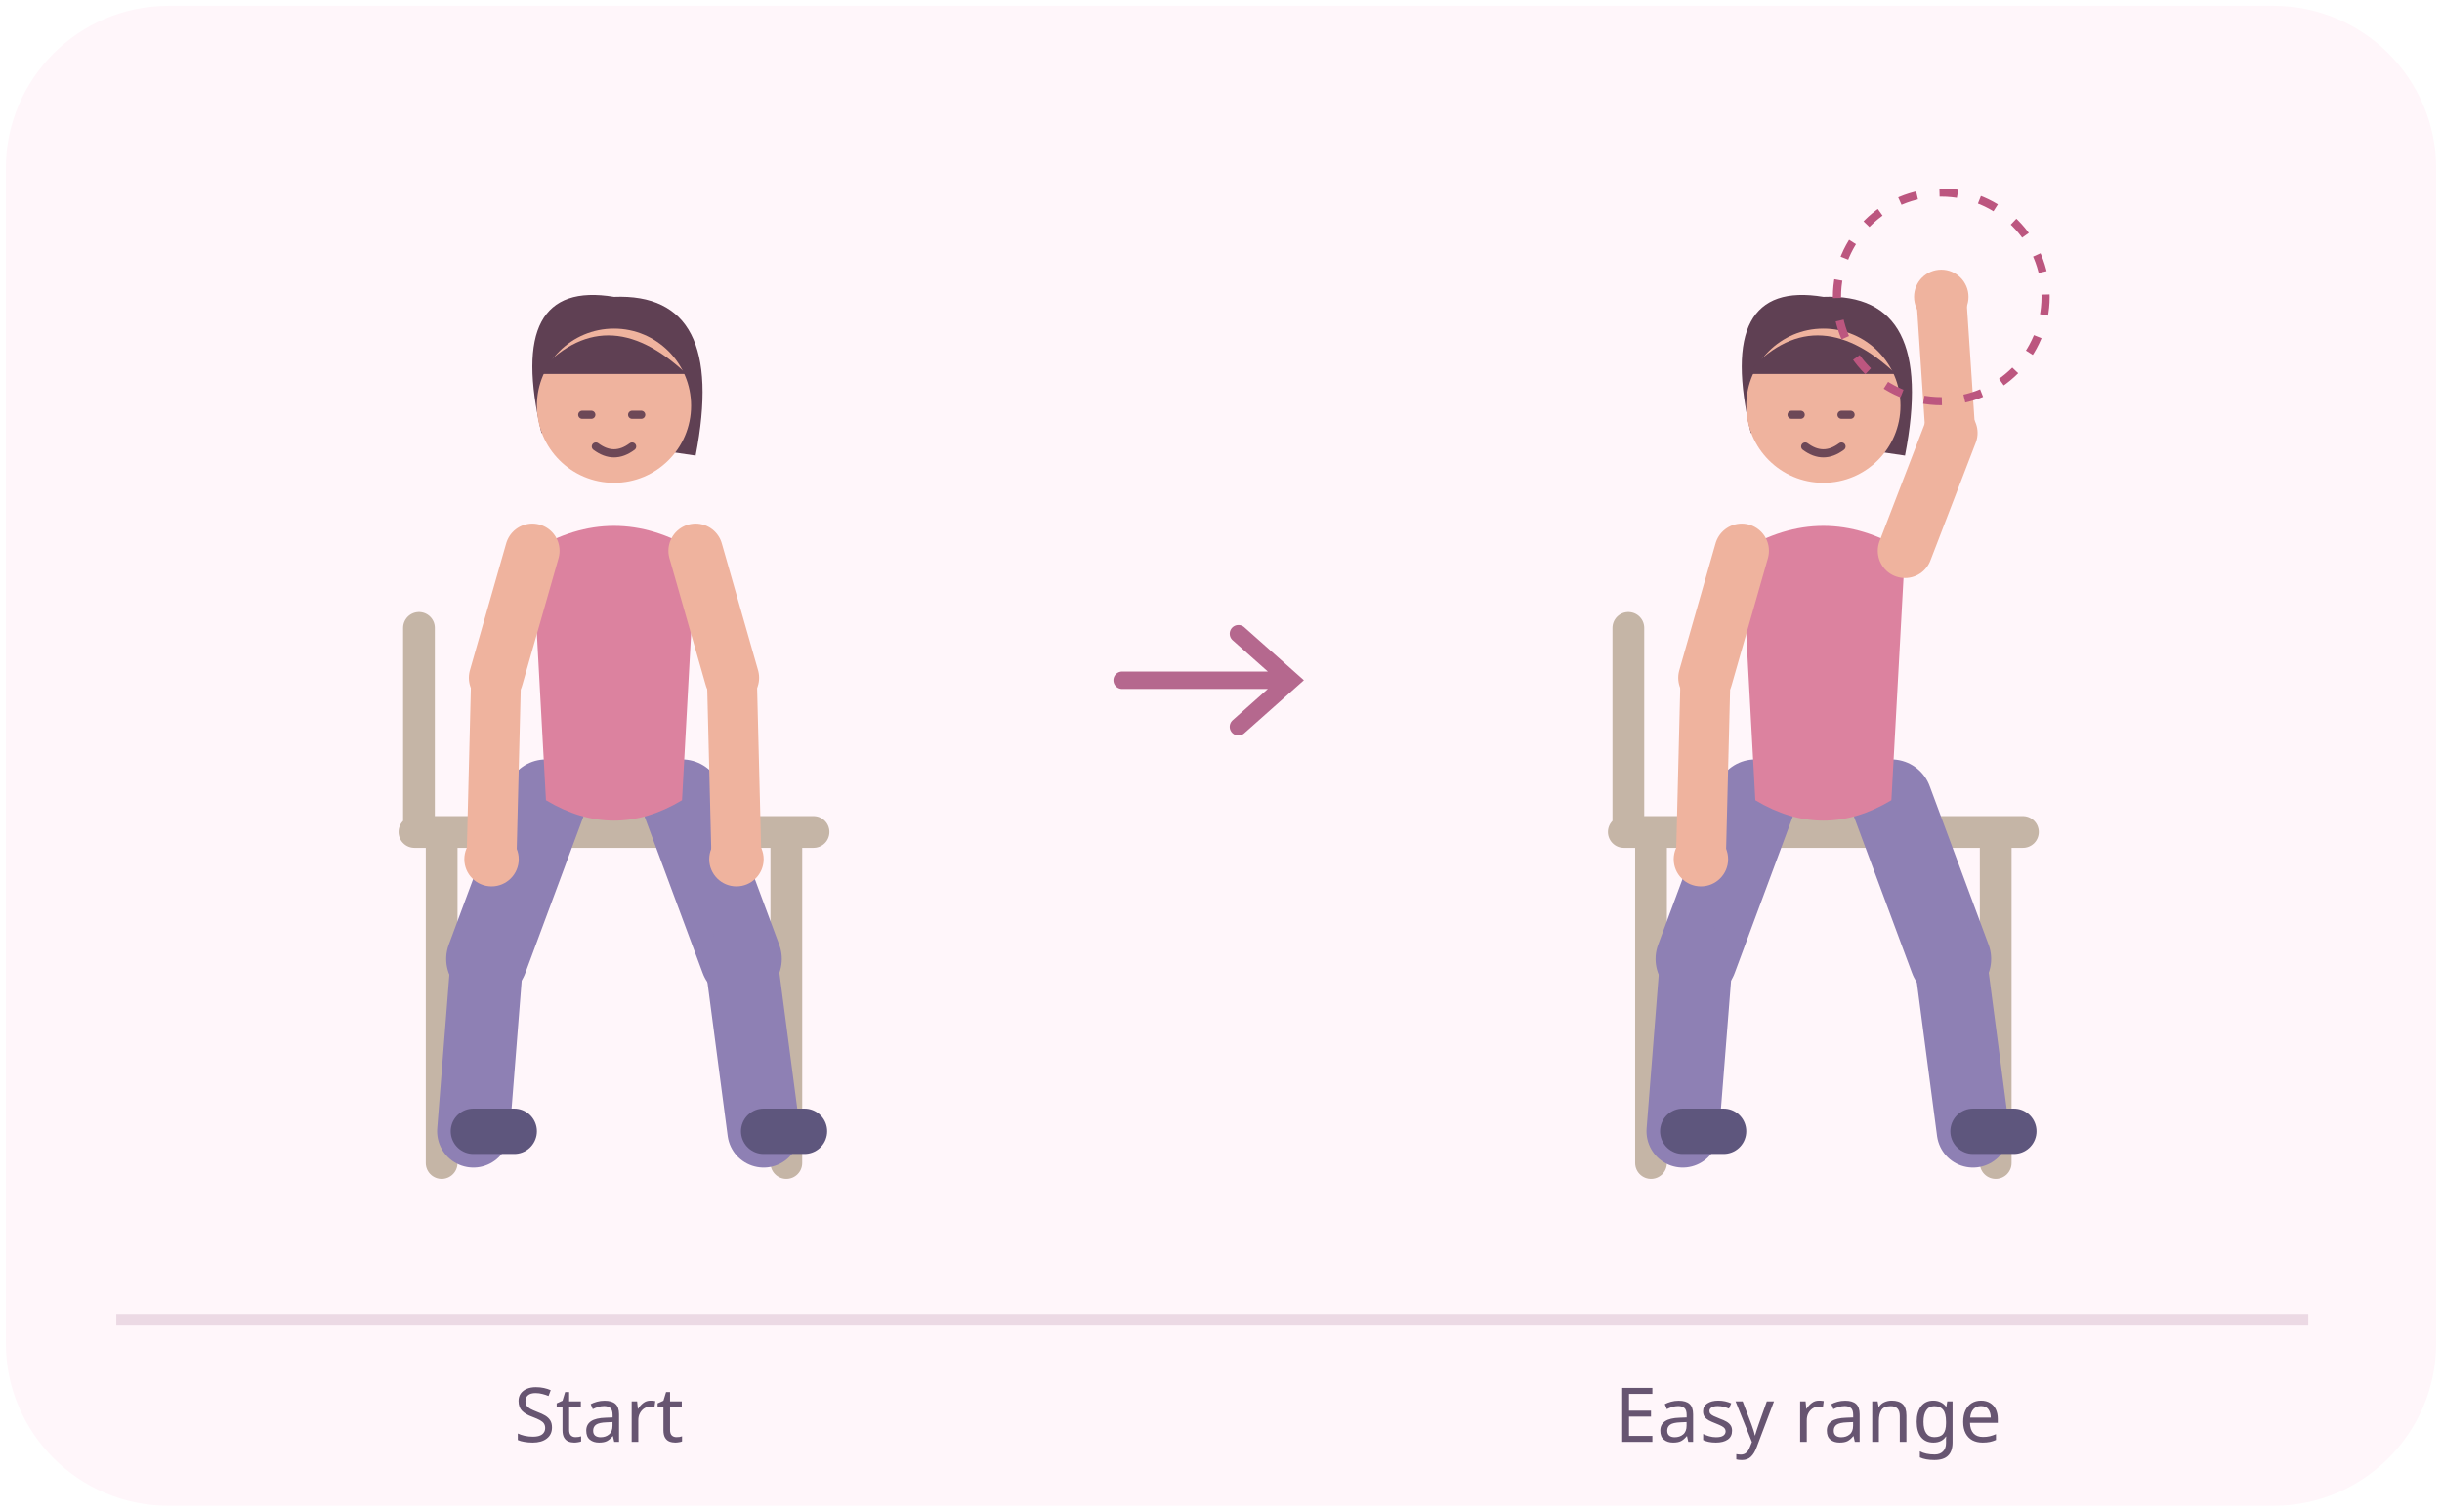
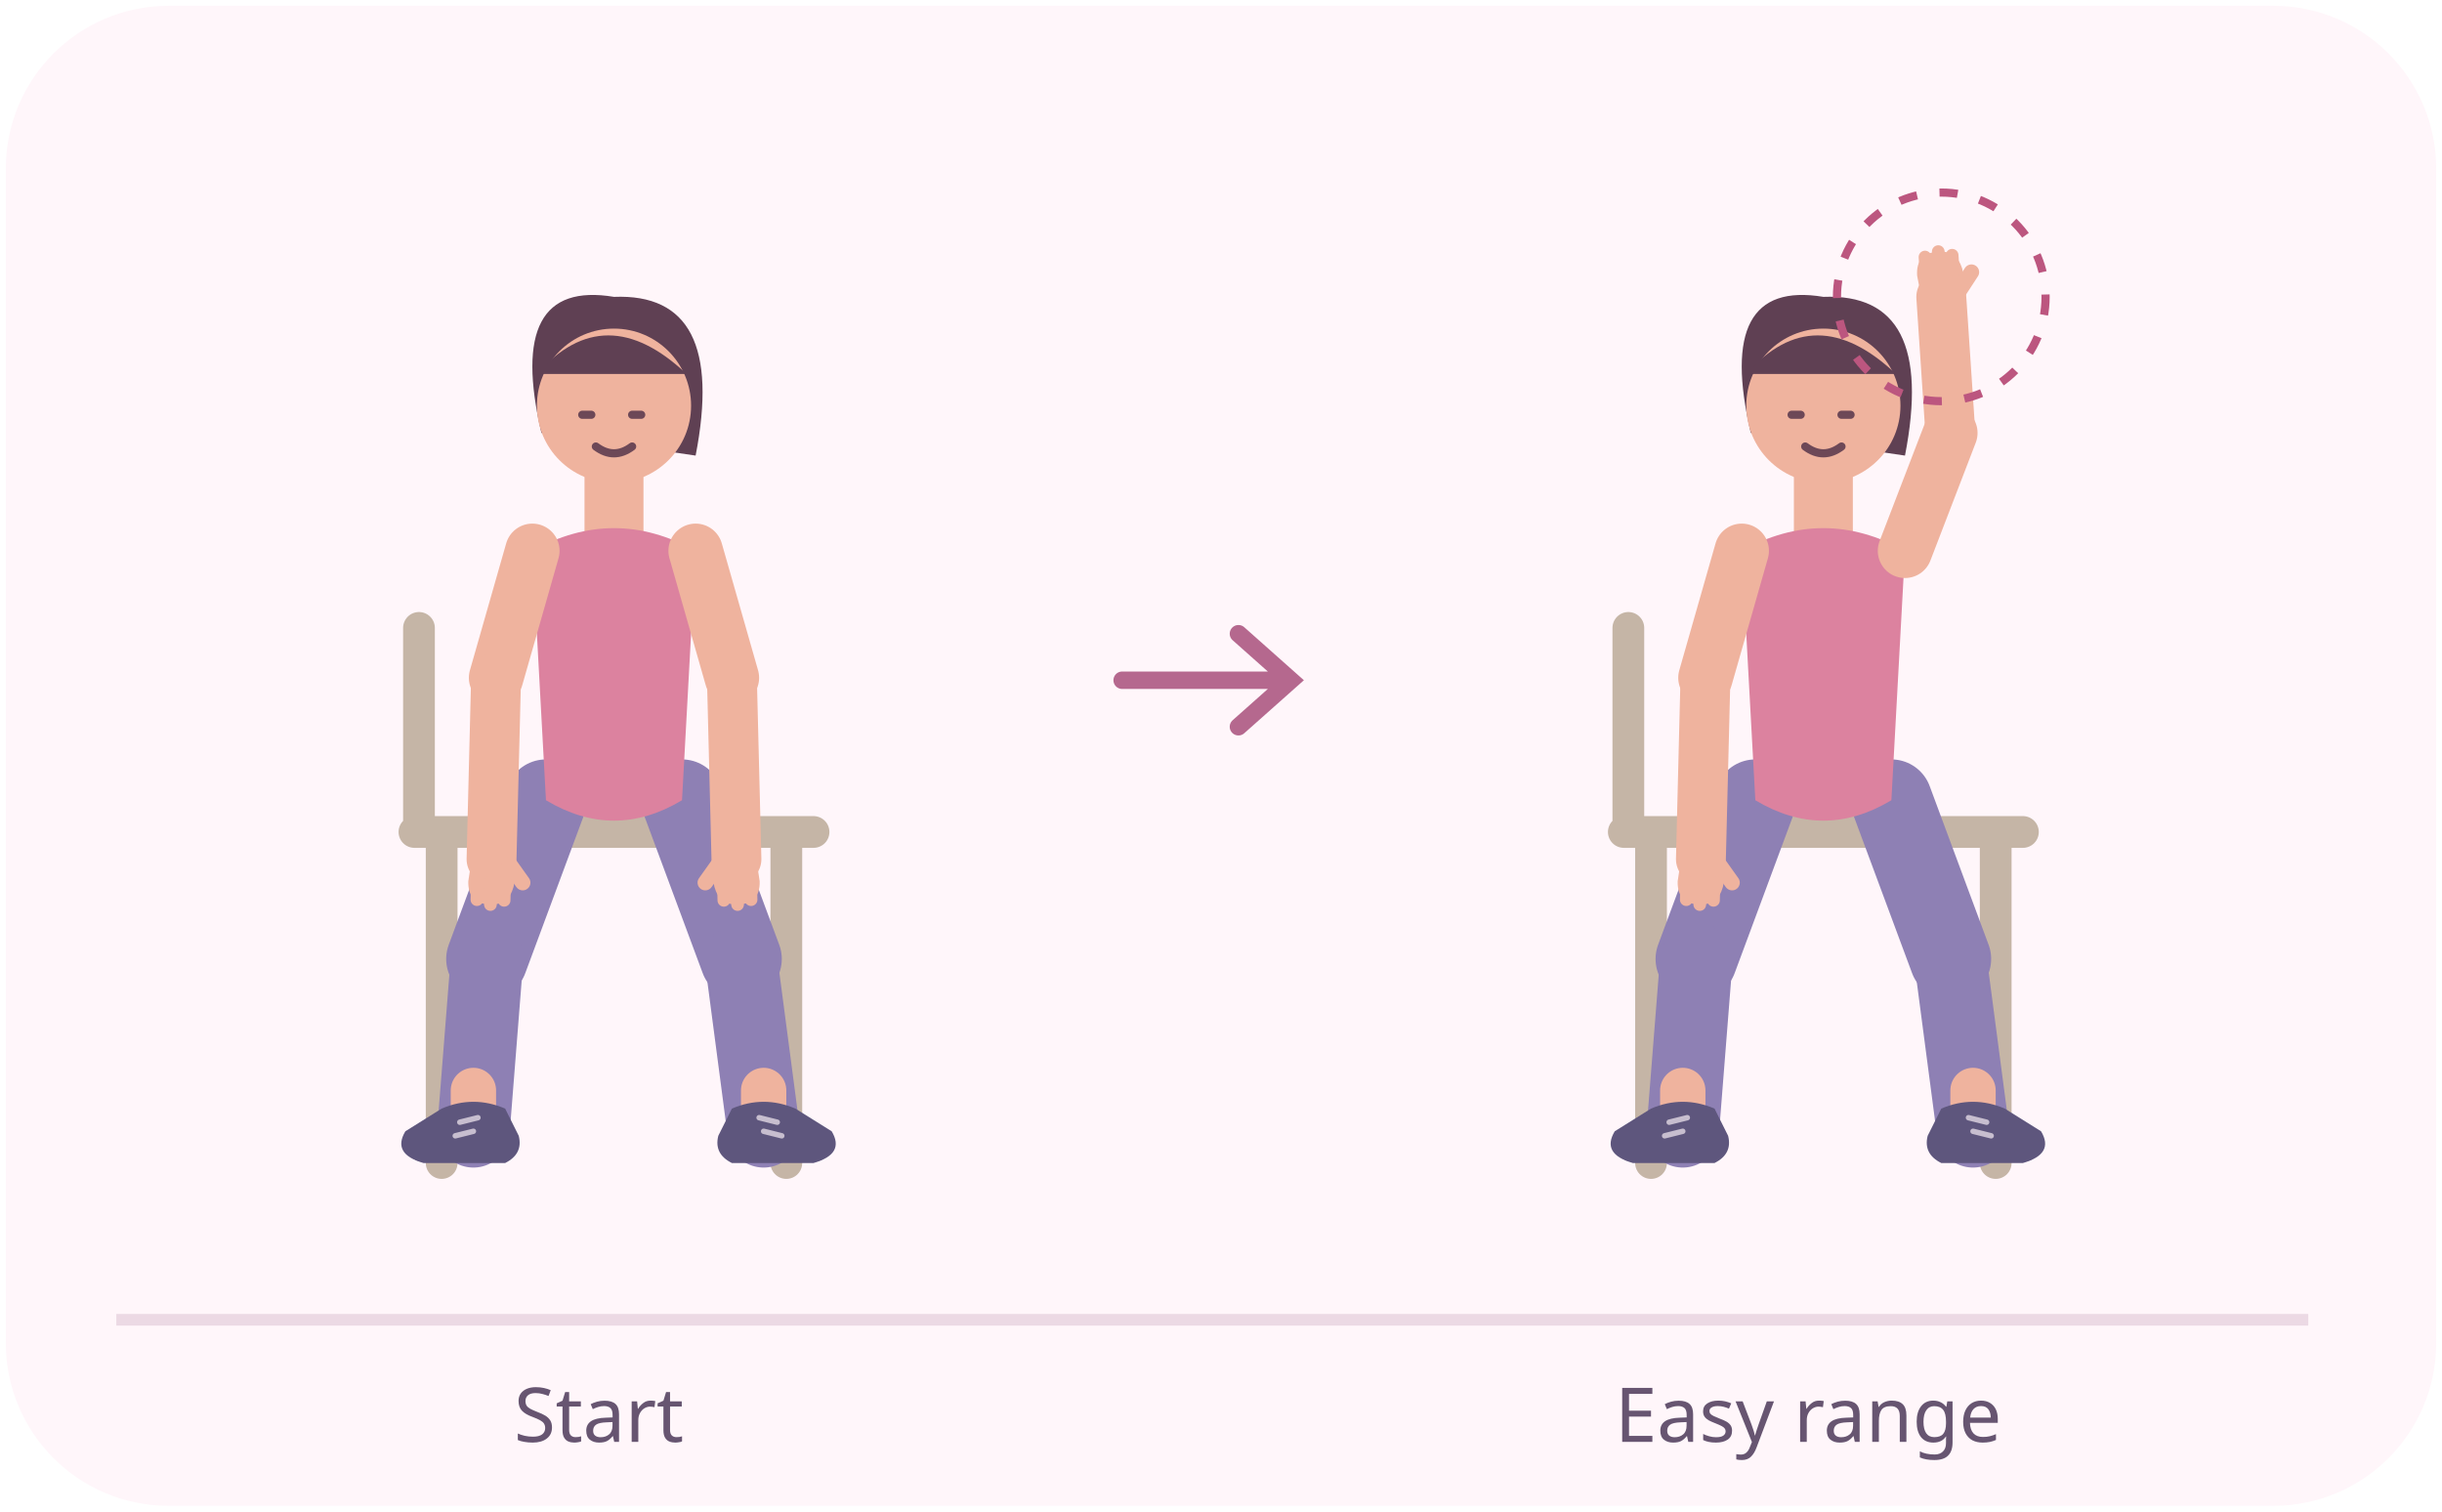
<svg xmlns="http://www.w3.org/2000/svg" viewBox="0 0 420 260">
  <rect x="1" y="1" width="418" height="258" rx="28" fill="#fff6fa" />
  <path d="M20 227H397" stroke="#ecd9e4" stroke-width="2" />
  <g transform="translate(12 30) scale(.78)">
    <path d="M76 145H164M82 145V218M158 145V218M77 145V100" fill="none" stroke="#c5b5a6" stroke-width="7" stroke-linecap="round" />
-     <path d="M105,138L92,173" fill="none" stroke="#8e80b4" stroke-width="18" stroke-linecap="round" />
-     <path d="M92,173L89,211" fill="none" stroke="#8e80b4" stroke-width="16" stroke-linecap="round" />
-     <path d="M89,211L98,211" fill="none" stroke="#5e567d" stroke-width="10" stroke-linecap="round" />
-     <path d="M135,138L148,173" fill="none" stroke="#8e80b4" stroke-width="18" stroke-linecap="round" />
-     <path d="M148,173L153,211" fill="none" stroke="#8e80b4" stroke-width="16" stroke-linecap="round" />
-     <path d="M153,211L162,211" fill="none" stroke="#5e567d" stroke-width="10" stroke-linecap="round" />
-     <path d="M102,83Q120 72 138,83L135,138Q120 147 105,138Z" fill="#dc829f" />
-     <path d="M102,83L94,111" fill="none" stroke="#efb39e" stroke-width="12" stroke-linecap="round" />
-     <path d="M94,111L93,151" fill="none" stroke="#efb39e" stroke-width="11" stroke-linecap="round" />
-     <circle cx="93" cy="151" r="6" fill="#efb39e" />
-     <path d="M138,83L146,111" fill="none" stroke="#efb39e" stroke-width="12" stroke-linecap="round" />
-     <path d="M146,111L147,151" fill="none" stroke="#efb39e" stroke-width="11" stroke-linecap="round" />
-     <circle cx="147" cy="151" r="6" fill="#efb39e" />
-     <path d="M104 57Q96 23 120 27Q145 26 138 62" fill="#5f4053" />
-     <circle cx="120" cy="51" r="17" fill="#efb39e" />
-     <path d="M103 44Q118 27 136 44" fill="#5f4053" />
-     <path d="M113 53h2m9 0h2m-10 7q4 3 8 0" fill="none" stroke="#6d4857" stroke-width="1.8" stroke-linecap="round" />
+     <g data-part="leg-L">
+       <path d="M105,138L92,173" fill="none" stroke="#8e80b4" stroke-width="18" stroke-linecap="round" />
+       <path d="M92,173L89,211" fill="none" stroke="#8e80b4" stroke-width="16" stroke-linecap="round" />
+     </g>
+     <g data-part="leg-R">
+       <path d="M135,138L148,173" fill="none" stroke="#8e80b4" stroke-width="18" stroke-linecap="round" />
+       <path d="M148,173L153,211" fill="none" stroke="#8e80b4" stroke-width="16" stroke-linecap="round" />
+     </g>
+     <g data-part="shoe-L" transform="translate(89 211) rotate(0) scale(-1 1)">
+       <path d="M0,-9L0,0" fill="none" stroke="#efb39e" stroke-width="10" stroke-linecap="round" />
+       <path d="M-7-5Q0-8 7-5L15 0Q18 5 11 7H-7Q-11 5-10 1Z" fill="#5e567d" />
+       <path d="M-7 5H12" stroke="#5e567d" stroke-width="3" stroke-linecap="round" />
+       <path d="m-1-3 4 1m-3 2 4 1" stroke="#fff6fa" stroke-width="1.2" stroke-linecap="round" opacity=".65" />
+     </g>
+     <g data-part="shoe-R" transform="translate(153 211) rotate(0) scale(1 1)">
+       <path d="M0,-9L0,0" fill="none" stroke="#efb39e" stroke-width="10" stroke-linecap="round" />
+       <path d="M-7-5Q0-8 7-5L15 0Q18 5 11 7H-7Q-11 5-10 1Z" fill="#5e567d" />
+       <path d="M-7 5H12" stroke="#5e567d" stroke-width="3" stroke-linecap="round" />
+       <path d="m-1-3 4 1m-3 2 4 1" stroke="#fff6fa" stroke-width="1.2" stroke-linecap="round" opacity=".65" />
+     </g>
+     <path data-part="neck" d="M120,85L120,64" stroke="#efb39e" stroke-width="13" stroke-linecap="round" />
+     <path data-part="shirt" d="M102,83Q120 73 138,83L135,138Q120 147 105,138Z" fill="#dc829f" />
+     <g data-part="arm-L">
+       <path d="M102,83L94,111" fill="none" stroke="#efb39e" stroke-width="12" stroke-linecap="round" />
+       <path d="M94,111L93,151" fill="none" stroke="#efb39e" stroke-width="11" stroke-linecap="round" />
+     </g>
+     <g data-part="arm-R">
+       <path d="M138,83L146,111" fill="none" stroke="#efb39e" stroke-width="12" stroke-linecap="round" />
+       <path d="M146,111L147,151" fill="none" stroke="#efb39e" stroke-width="11" stroke-linecap="round" />
+     </g>
+     <g data-part="hand-L" transform="translate(93,151) rotate(1.432096) scale(-1 1)">
+       <path d="M-4-3Q-6 1-5 6Q-4 10 0 10Q5 10 5 5L4-3Z" fill="#efb39e" />
+       <path d="M-4,1L-7,5" fill="none" stroke="#efb39e" stroke-width="3.4" stroke-linecap="round" />
+       <path d="M-3,5L-3,9" fill="none" stroke="#efb39e" stroke-width="2.8" stroke-linecap="round" />
+       <path d="M0,5L0,10" fill="none" stroke="#efb39e" stroke-width="2.8" stroke-linecap="round" />
+       <path d="M3,5L3,9" fill="none" stroke="#efb39e" stroke-width="2.8" stroke-linecap="round" />
+     </g>
+     <g data-part="hand-R" transform="translate(147,151) rotate(-1.432096) scale(1 1)">
+       <path d="M-4-3Q-6 1-5 6Q-4 10 0 10Q5 10 5 5L4-3Z" fill="#efb39e" />
+       <path d="M-4,1L-7,5" fill="none" stroke="#efb39e" stroke-width="3.4" stroke-linecap="round" />
+       <path d="M-3,5L-3,9" fill="none" stroke="#efb39e" stroke-width="2.8" stroke-linecap="round" />
+       <path d="M0,5L0,10" fill="none" stroke="#efb39e" stroke-width="2.8" stroke-linecap="round" />
+       <path d="M3,5L3,9" fill="none" stroke="#efb39e" stroke-width="2.8" stroke-linecap="round" />
+     </g>
+     <g data-part="head" transform="rotate(0 120,85)">
+       <path d="M104 57Q96 23 120 27Q145 26 138 62" fill="#5f4053" />
+       <circle cx="120" cy="51" r="17" fill="#efb39e" />
+       <path d="M103 44Q118 27 136 44" fill="#5f4053" />
+       <path d="M113 53h2m9 0h2m-10 7q4 3 8 0" fill="none" stroke="#6d4857" stroke-width="1.8" stroke-linecap="round" />
+     </g>
  </g>
  <g transform="translate(220 30) scale(.78)">
    <path d="M76 145H164M82 145V218M158 145V218M77 145V100" fill="none" stroke="#c5b5a6" stroke-width="7" stroke-linecap="round" />
-     <path d="M105,138L92,173" fill="none" stroke="#8e80b4" stroke-width="18" stroke-linecap="round" />
-     <path d="M92,173L89,211" fill="none" stroke="#8e80b4" stroke-width="16" stroke-linecap="round" />
-     <path d="M89,211L98,211" fill="none" stroke="#5e567d" stroke-width="10" stroke-linecap="round" />
-     <path d="M135,138L148,173" fill="none" stroke="#8e80b4" stroke-width="18" stroke-linecap="round" />
-     <path d="M148,173L153,211" fill="none" stroke="#8e80b4" stroke-width="16" stroke-linecap="round" />
-     <path d="M153,211L162,211" fill="none" stroke="#5e567d" stroke-width="10" stroke-linecap="round" />
-     <path d="M102,83Q120 72 138,83L135,138Q120 147 105,138Z" fill="#dc829f" />
-     <path d="M102,83L94,111" fill="none" stroke="#efb39e" stroke-width="12" stroke-linecap="round" />
-     <path d="M94,111L93,151" fill="none" stroke="#efb39e" stroke-width="11" stroke-linecap="round" />
-     <circle cx="93" cy="151" r="6" fill="#efb39e" />
-     <path d="M138,83L148,57" fill="none" stroke="#efb39e" stroke-width="12" stroke-linecap="round" />
-     <path d="M148,57L146,27" fill="none" stroke="#efb39e" stroke-width="11" stroke-linecap="round" />
-     <circle cx="146" cy="27" r="6" fill="#efb39e" />
-     <path d="M104 57Q96 23 120 27Q145 26 138 62" fill="#5f4053" />
-     <circle cx="120" cy="51" r="17" fill="#efb39e" />
-     <path d="M103 44Q118 27 136 44" fill="#5f4053" />
-     <path d="M113 53h2m9 0h2m-10 7q4 3 8 0" fill="none" stroke="#6d4857" stroke-width="1.8" stroke-linecap="round" />
+     <g data-part="leg-L">
+       <path d="M105,138L92,173" fill="none" stroke="#8e80b4" stroke-width="18" stroke-linecap="round" />
+       <path d="M92,173L89,211" fill="none" stroke="#8e80b4" stroke-width="16" stroke-linecap="round" />
+     </g>
+     <g data-part="leg-R">
+       <path d="M135,138L148,173" fill="none" stroke="#8e80b4" stroke-width="18" stroke-linecap="round" />
+       <path d="M148,173L153,211" fill="none" stroke="#8e80b4" stroke-width="16" stroke-linecap="round" />
+     </g>
+     <g data-part="shoe-L" transform="translate(89 211) rotate(0) scale(-1 1)">
+       <path d="M0,-9L0,0" fill="none" stroke="#efb39e" stroke-width="10" stroke-linecap="round" />
+       <path d="M-7-5Q0-8 7-5L15 0Q18 5 11 7H-7Q-11 5-10 1Z" fill="#5e567d" />
+       <path d="M-7 5H12" stroke="#5e567d" stroke-width="3" stroke-linecap="round" />
+       <path d="m-1-3 4 1m-3 2 4 1" stroke="#fff6fa" stroke-width="1.2" stroke-linecap="round" opacity=".65" />
+     </g>
+     <g data-part="shoe-R" transform="translate(153 211) rotate(0) scale(1 1)">
+       <path d="M0,-9L0,0" fill="none" stroke="#efb39e" stroke-width="10" stroke-linecap="round" />
+       <path d="M-7-5Q0-8 7-5L15 0Q18 5 11 7H-7Q-11 5-10 1Z" fill="#5e567d" />
+       <path d="M-7 5H12" stroke="#5e567d" stroke-width="3" stroke-linecap="round" />
+       <path d="m-1-3 4 1m-3 2 4 1" stroke="#fff6fa" stroke-width="1.2" stroke-linecap="round" opacity=".65" />
+     </g>
+     <path data-part="neck" d="M120,85L120,64" stroke="#efb39e" stroke-width="13" stroke-linecap="round" />
+     <path data-part="shirt" d="M102,83Q120 73 138,83L135,138Q120 147 105,138Z" fill="#dc829f" />
+     <g data-part="arm-L">
+       <path d="M102,83L94,111" fill="none" stroke="#efb39e" stroke-width="12" stroke-linecap="round" />
+       <path d="M94,111L93,151" fill="none" stroke="#efb39e" stroke-width="11" stroke-linecap="round" />
+     </g>
+     <g data-part="arm-R">
+       <path d="M138,83L148,57" fill="none" stroke="#efb39e" stroke-width="12" stroke-linecap="round" />
+       <path d="M148,57L146,27" fill="none" stroke="#efb39e" stroke-width="11" stroke-linecap="round" />
+     </g>
+     <g data-part="hand-L" transform="translate(93,151) rotate(1.432096) scale(-1 1)">
+       <path d="M-4-3Q-6 1-5 6Q-4 10 0 10Q5 10 5 5L4-3Z" fill="#efb39e" />
+       <path d="M-4,1L-7,5" fill="none" stroke="#efb39e" stroke-width="3.4" stroke-linecap="round" />
+       <path d="M-3,5L-3,9" fill="none" stroke="#efb39e" stroke-width="2.8" stroke-linecap="round" />
+       <path d="M0,5L0,10" fill="none" stroke="#efb39e" stroke-width="2.8" stroke-linecap="round" />
+       <path d="M3,5L3,9" fill="none" stroke="#efb39e" stroke-width="2.8" stroke-linecap="round" />
+     </g>
+     <g data-part="hand-R" transform="translate(146,27) rotate(-183.8141) scale(1 1)">
+       <path d="M-4-3Q-6 1-5 6Q-4 10 0 10Q5 10 5 5L4-3Z" fill="#efb39e" />
+       <path d="M-4,1L-7,5" fill="none" stroke="#efb39e" stroke-width="3.4" stroke-linecap="round" />
+       <path d="M-3,5L-3,9" fill="none" stroke="#efb39e" stroke-width="2.8" stroke-linecap="round" />
+       <path d="M0,5L0,10" fill="none" stroke="#efb39e" stroke-width="2.8" stroke-linecap="round" />
+       <path d="M3,5L3,9" fill="none" stroke="#efb39e" stroke-width="2.8" stroke-linecap="round" />
+     </g>
+     <g data-part="head" transform="rotate(0 120,85)">
+       <path d="M104 57Q96 23 120 27Q145 26 138 62" fill="#5f4053" />
+       <circle cx="120" cy="51" r="17" fill="#efb39e" />
+       <path d="M103 44Q118 27 136 44" fill="#5f4053" />
+       <path d="M113 53h2m9 0h2m-10 7q4 3 8 0" fill="none" stroke="#6d4857" stroke-width="1.8" stroke-linecap="round" />
+     </g>
    <circle cx="146" cy="27" r="23" fill="none" stroke="#bc567f" stroke-width="1.8" stroke-dasharray="4 5" />
  </g>
  <path d="M193 117h28m-8-8 9 8-9 8" stroke="#b5688e" stroke-width="3" fill="none" stroke-linecap="round" />
  <text x="103" y="248" text-anchor="middle" font-family="sans-serif" font-size="13" fill="#675571">Start</text>
  <text x="311" y="248" text-anchor="middle" font-family="sans-serif" font-size="13" fill="#675571">Easy range</text>
</svg>
